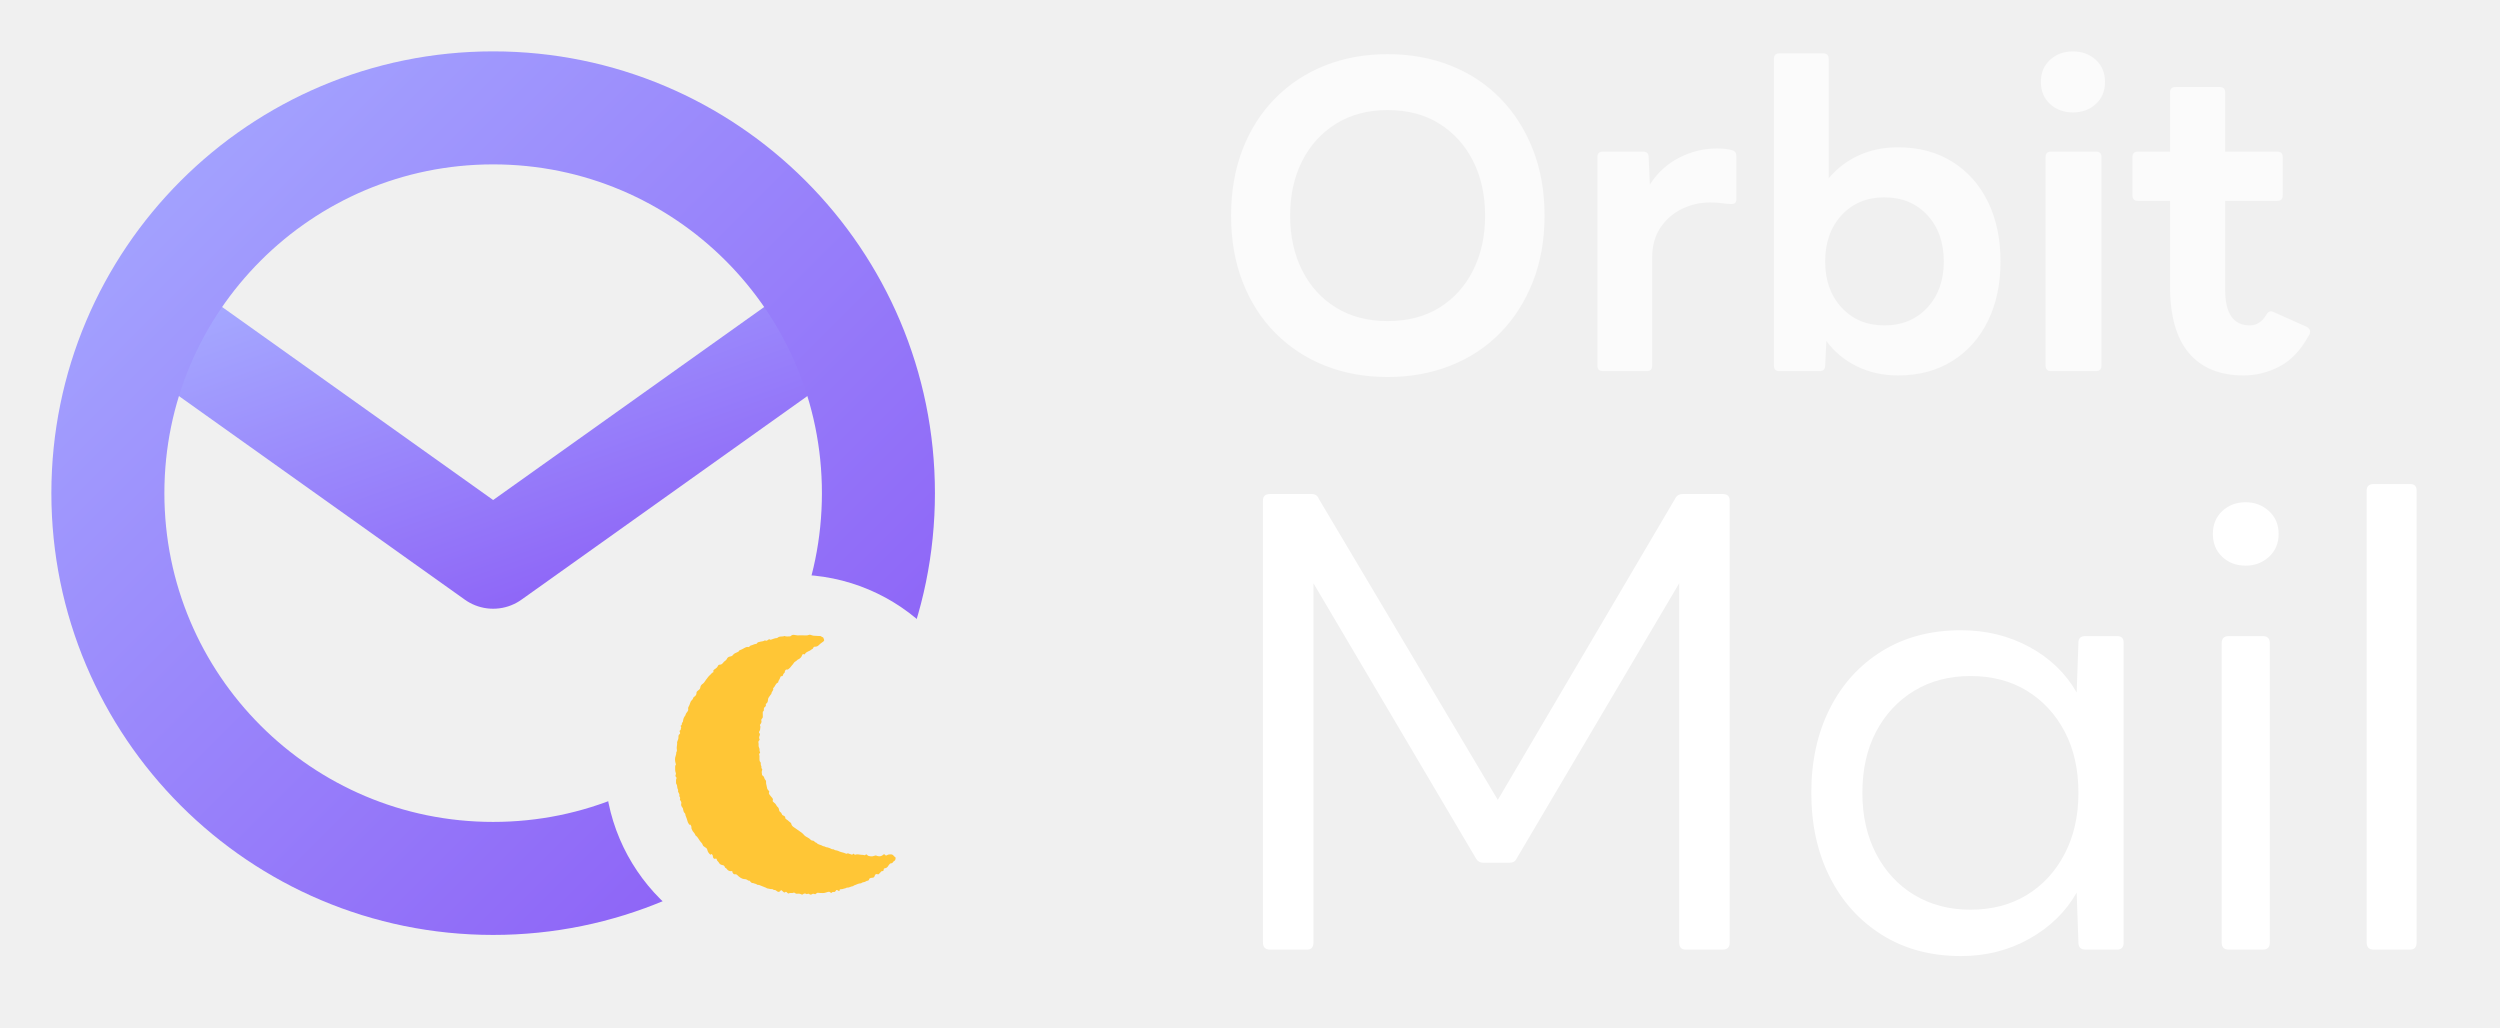
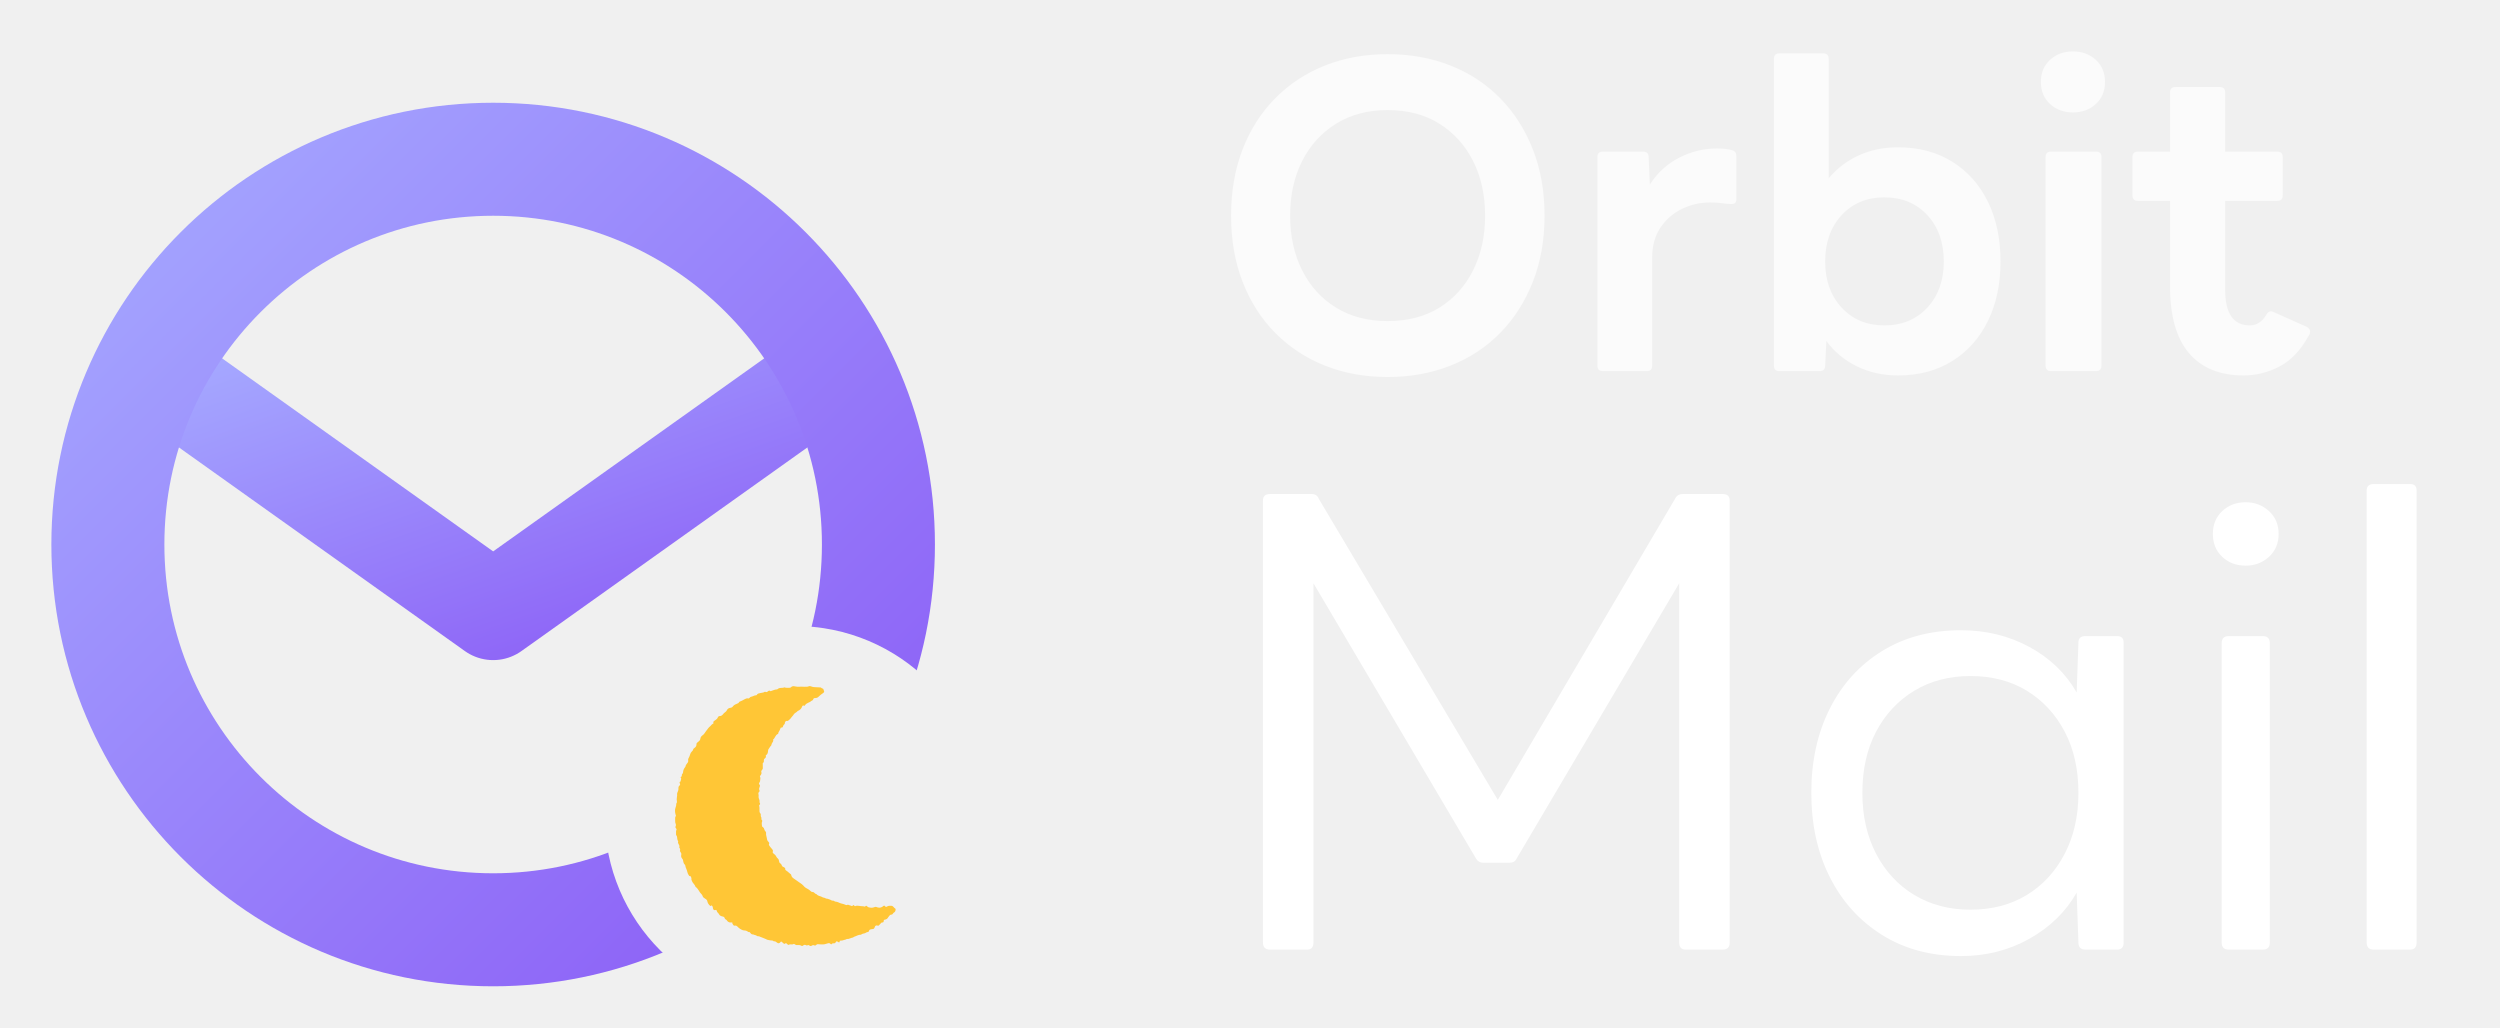
<svg xmlns="http://www.w3.org/2000/svg" viewBox="0 0 292 120">
  <defs>
    <linearGradient id="ink" x1="0" y1="0" x2="1" y2="1">
      <stop offset="0" stop-color="#A5A8FF" />
      <stop offset="1" stop-color="#8B5CF6" />
    </linearGradient>
    <clipPath id="inside">
      <circle cx="256" cy="256" r="146" />
    </clipPath>
    <mask id="moon-gap">
      <rect width="512" height="512" fill="#fff" />
      <circle cx="373.42" cy="361.72" r="74" fill="#000" />
    </mask>
  </defs>
-   <g transform="scale(0.3) translate(-64 -64)">
+   <g transform="translate(0 6) scale(0.3) translate(-64 -64)">
    <g mask="url(#moon-gap)">
      <path d="M127.7 190.63L256 282L384.3 190.63" fill="none" stroke="url(#ink)" stroke-width="38" stroke-linejoin="round" />
      <circle cx="256" cy="256" r="150" fill="none" stroke="url(#ink)" stroke-width="44" />
    </g>
    <path transform="translate(319.14 302.84) scale(0.46)" d="M183.57,223.72c-.77-.04-1.41.11-2,.45-.33.19-.58.43-.63.82-.1.72-.59,1.07-1.23,1.19-.7.13-1.35.35-1.92.78-.31.23-.67.3-1.02.36-.91.16-1.79.39-2.52,1-.06.05-.15.09-.23.09-2.12-.06-3.83,1.19-5.75,1.75-.5.15-.71.66-1.2.7-1.66.15-3.04,1.39-4.79,1.18-.24-.03-.44.09-.62.22-.68.47-1.58.4-2.22.7-1.02.47-2,.38-3.01.52-.29.04-.41.27-.41.56,0,.34.03.76-.38.82-.38.06-.78-.09-1.08-.36-.84-.74-1.4-.66-1.9.34-.29.59-.7.93-1.39.85-.79-.09-1.5.02-2.05.68-.29.34-.6.25-.85-.06-.79-.98-1.71-.84-2.77-.48-1.32.44-2.61.86-4.1.8-1.29-.05-2.57.01-3.86-.2-.58-.09-1.3.37-1.74.84-.37.39-.67.46-1.09.26-.84-.4-1.58-.4-2.41.17-.6.42-1.43.38-2.04-.16-.47-.42-.93-.45-1.46-.19-.55.26-1.03.25-1.56-.13-.55-.4-1.71-.18-2.17.31-.49.51-1.13.49-1.63.2-1.23-.7-2.53-.64-3.84-.52-.63.06-1.08-.28-1.52-.61-.49-.37-.95-.54-1.52-.15-.17.12-.42.19-.64.18-1.09-.05-2.19-.19-3.22.36-.26.14-.48,0-.68-.19-.26-.25-.57-.47-.8-.74-.45-.53-.92-.62-1.44-.15-.45.41-.87.3-1.27-.04-.53-.45-1.06-.92-1.58-1.39-.4-.36-.69-.35-1.03.11-.95,1.29-1.94,1.43-3.14.42-.68-.57-1.34-1.11-2.31-.96-.16.03-.31-.02-.45-.16-.46-.47-1.1-.62-1.7-.6-1.31.05-2.51-.46-3.78-.63-.38-.05-.55-.36-.86-.49-2-.81-4.01-1.62-6.02-2.4-.52-.2-1.17.12-1.62-.25-.76-.63-1.67-.79-2.57-1.04-.27-.07-.53-.3-.77-.28-1.4.17-2-.9-2.76-1.72-.11-.12-.17-.33-.36-.3-.85.17-1.44-.39-2.04-.79-1.14-.76-2.49-.38-3.68-.83-1.73-.65-3.17-1.65-4.41-3-.53-.58-1.23-.98-2.03-.83-.85.17-1.37-.16-1.71-.85-.25-.5-.79-.87-.62-1.58.08-.33-.33-.29-.57-.25-1,.17-1.91.04-2.8-.51-.34-.22-.65-.42-.88-.74-.39-.55-.74-1.09-1.43-1.35-.39-.15-.63-.55-.75-.97-.27-.94-.85-1.3-1.85-1.49-1.08-.21-2.25-.63-2.88-1.73-.32-.56-.62-1.1-1.15-1.51-.44-.34-.68-.86-.83-1.43-.23-.88-.54-1.01-1.38-.7-.82.3-1.87-.56-1.88-1.68,0-.88-.26-1.54-.91-2.12-.27-.24-.39-.38-.61,0-.29.51-.64.33-.96.06-1.23-1.04-2.01-2.36-2.33-3.93-.12-.57-.33-1.04-.84-1.38-.7-.46-1.37-.98-2.07-1.44-.44-.29-.81-.68-.92-1.16-.32-1.41-1.49-2.2-2.28-3.26-1.23-1.64-1.98-3.66-3.82-4.82-.48-1.91-2.31-2.97-2.98-4.77-.24-.65-.61-1.28-.51-2,.12-.85-.33-1.48-.71-2.15-.11-.18-.26-.26-.41-.2-.69.27-.81-.3-1.11-.68-1.25-1.6-1.24-3.67-2.09-5.41-.47-.96-.78-1.96-.91-3.02-.04-.29-.25-.42-.42-.6-.75-.81-1.18-1.79-1.3-2.86-.15-1.28-.15-1.32-.98-2.35-.66-.82-.93-1.87-.67-2.85.33-1.23-.25-2.08-.87-2.95-.17-.24-.34-.48-.23-.76.39-.97.1-1.78-.5-2.55-.07-.09-.11-.29-.06-.4.42-1.06-.15-1.87-.64-2.72-.34-.59-.61-1.2-.31-1.91.05-.11.03-.3-.03-.4-.61-1.05-.86-2.17-.87-3.38,0-.49-.21-1.01-.52-1.4-.37-.46-.46-.96-.39-1.5.15-1.11-.25-2.26.36-3.34.22-.4.07-.85-.31-1.21-.54-.51-.72-1.19-.38-1.83.43-.83.23-1.62-.06-2.35-.26-.65-.33-1.28-.33-1.96.01-.87,0-1.74-.01-2.61,0-.54.04-1.06.43-1.5.45-.51.04-1.02-.08-1.49-.56-2.06-.75-4.09.05-6.16.36-.93.59-1.92.56-2.94,0-.08-.03-.2.01-.25,1.11-1.31.1-2.82.37-4.21.16-.81.2-1.65.3-2.48,0-.08.08-.17.06-.24-.4-1.55.45-2.82.91-4.18.22-.66.17-1.32.16-1.99-.01-.87.21-1.61.98-2.17.74-.54.37-1.45.13-1.97-.36-.76-.04-1.04.46-1.31.35-.18.4-.41.38-.74-.02-.34.03-.66.2-.97.26-.47.29-.94-.1-1.4-.29-.35-.31-.77.17-.96.6-.23.67-.69.66-1.21,0-.43-.02-.88.32-1.17.66-.54.71-1.25.79-2.02.15-1.5.85-2.79,1.78-3.95.41-.51.27-1.21.69-1.74.37-.47.64-1.05,1.06-1.49.69-.74.9-1.6.71-2.56-.13-.65.03-1.16.39-1.72.62-.98.98-2.1,1.33-3.2.27-.86.63-1.66,1.33-2.29.53-.48,1.04-.97,1.18-1.77.09-.53.57-.95,1.04-1.25,1.18-.78,1.84-1.82,1.8-3.27-.02-.75.4-1.23,1-1.63.48-.33.94-.7,1.34-1.12.49-.5.86-1.05.91-1.82.1-1.44,1.04-2.38,2.17-3.15,1.19-.81,1.68-2.18,2.57-3.22,1.2-1.41,2.09-3.08,3.6-4.23.34-.26.6-.55.85-.89.36-.49.83-.9,1.4-1.16.25-.12.63-.26.49-.58-.54-1.25.5-1.73,1.17-2.22,1.02-.74,2.07-1.33,2.56-2.62.28-.73.88-1.17,1.84-1.17.92,0,1.71-.51,2.34-1.28.66-.81,1.35-1.63,2.29-2.19.53-.32.9-.86,1.15-1.4.57-1.26,1.61-1.85,2.87-2.03.97-.14,1.68-.41,2.29-1.28.89-1.26,2.35-1.8,3.73-2.37.55-.23,1.1-.37,1.32-1.03.07-.21.3-.44.51-.52,1.4-.52,2.75-1.15,4.03-1.93.6-.36,1.21-.63,1.88-.82.3-.09.63-.22.9-.11.84.34,1.38-.06,1.9-.63.25-.27.51-.58.87-.63,1.58-.24,2.9-1.33,4.54-1.35.21,0,.39-.08.48-.28.64-1.33,1.96-1.29,3.13-1.6,1.22-.32,2.56-.24,3.64-1.04.07-.05.24-.07.32-.02,1.08.67,1.89,0,2.64-.6.52-.41.94-.59,1.46-.11.34.31.72.14,1.03.03,1.62-.53,3.16-1.29,4.92-1.33.35,0,.56-.41.88-.6,1.22-.73,2.56-.71,3.89-.77.36-.02.72.03,1.04-.23.15-.12.34-.17.55-.09,1.41.53,2.87.32,4.31.31.41,0,.83-.11,1.08-.4.99-1.13,2.32-1.03,3.49-.76,1.45.33,2.83.42,4.29.25,1.18-.14,2.4.11,3.6.06,1.29-.06,2.61.19,3.88-.45.48-.24,1.15-.15,1.72.09,1.43.59,2.91.79,4.47.75,1.13-.03,2.27.22,3.42.16.32-.02.61.14.85.33.39.31.71.66,1.28.68.24,0,.46.29.52.6.04.22.13.43.22.63.68,1.5.61,1.76-.78,2.74-1.18.83-2.38,1.66-3.36,2.73-.87.95-1.98,1.35-3.23,1.31-.78-.03-1.23.32-1.45,1-.24.71-.75,1.09-1.41,1.33-.08.03-.19.02-.24.07-1.51,1.68-4.31,1.54-5.38,3.84-.17.36-.48.27-.8.15-.76-.29-1.36,0-1.6.77-.59,1.88-1.93,3.01-3.67,3.76-.03.01-.07,0-.08.02-.93,1.29-2.7,1.61-3.48,3.1-.28.53-.69,1.02-1.13,1.44-.8.76-1.28,1.83-2.08,2.49-.78.64-1.51,1.78-2.89,1.32-.34-.11-1.35,1.18-1.3,1.76.06.75-.31,1.17-.84,1.58-.37.28-.51.7-.63,1.15-.18.72-.52,1.31-1.44,1.18-.35-.05-.56.1-.7.45-.49,1.24-.93,2.5-1.74,3.59-.29.4.02,1.18-.57,1.41-1.16.44-1.69,1.43-2.26,2.37-.46.76-.76,1.61-1.56,2.11-.1.06-.21.27-.18.35.52,1.17-.4,1.92-.83,2.8-.26.55-.64,1.03-.64,1.69,0,.46-.46.68-.72,1-.53.65-.91,1.42-1.4,2.05-.75.95-.68,1.87-.82,2.92-.11.8-.49,1.95-1.44,2.49-.31.18-.42.39-.33.67.36,1.13-.25,1.83-1.06,2.41-.44.32-.6.68-.57,1.21.06.93.14,1.87-.82,2.47-.21.13-.13.35-.13.54.01,1.31,0,2.63.04,3.94.02.7-.47,1.12-.84,1.59-.37.47-.59.89-.39,1.52.36,1.15-.05,2.13-.82,3-.41.47-.49.91-.15,1.51.35.6.05,1.32.03,1.97-.02.83-.15,1.69-.68,2.45-.39.55-.63,1.15.07,1.82.51.49.4,1.28.12,1.9-.46,1.01-.72,2-.12,3.04.21.36.12.7-.19.98-.68.64-.98,1.34-.66,2.31.17.54.1,1.17.05,1.75-.08.87.14,1.69.51,2.43.28.56.36,1.1.31,1.7-.04.52-.1,1.01.27,1.5.3.41.28,1.07-.19,1.37-.62.41-.46.9-.3,1.38.27.81.16,1.62.14,2.45-.02,1.3-.15,2.7.92,3.75.22.22.19.45.18.69-.02.84-.03,1.68.45,2.44.14.23.12.49.1.74-.06.59-.08,1.14.45,1.59.27.23.38.65.21,1.02-.61,1.33-.33,2.67-.14,4.02.06.44.39.7.72.89.66.39.99.96,1.16,1.67.18.75.47,1.44,1.05,1.97.46.42.58,1.06.51,1.55-.21,1.34.41,2.51.56,3.76.08.63.22,1.26.38,1.87.23.89,1.06,1.38,1.51,2.14.22.37.4.59.14,1.02-.36.59-.23,1.12.17,1.75.74,1.17,1.75,2.09,2.58,3.17.42.55.6,1.08.36,1.74-.25.69-.11,1.15.54,1.63,1.03.75,1.97,1.64,2.53,2.86.22.49.64.93,1.05,1.29.7.61,1.07,1.38,1.14,2.26.07.82.28,1.46,1.03,1.93.67.42,1.14,1.05,1.34,1.85.26,1.05,1.33,1.1,2.04,1.59.52.36.9.66.84,1.39-.06.63.37,1.11.91,1.4,1.41.77,2.39,2.08,3.73,2.94.27.18.4.54.47.88.22,1.18.93,2,1.88,2.67,2.34,1.63,4.68,3.27,7.02,4.91.79.55,1.37,1.31,2.01,2.01.9.97,2.1,1.57,3.25,2.18.87.46,1.61,1.05,2.27,1.75.45.47,1.01.73,1.64.71.6-.03,1.03.21,1.39.63.53.61,1.15,1.06,1.94,1.27.03,0,.06.01.08.03,1.27,1.65,3.47,1.44,5.02,2.54.18.12.41.22.62.24.73.08,1.41.29,2.02.68.54.34,1.24.16,1.67.37.83.41,1.78.45,2.56.98.66.44,1.39.71,2.22.63.16-.02.4-.01.48.08.71.77,1.66.71,2.58.9.77.16,1.54.57,2.25.89,1.6.72,3.38.76,4.92,1.59.49.26,1.09.39,1.53.11.59-.36.99-.11,1.47.12.78.36,1.66.43,2.44.8.33.16.58-.11.77-.37.42-.57.85-.48,1.22.02.36.48.72.59,1.29.34.82-.36,1.72-.24,2.57-.14,1.3.16,2.58.42,3.9.39.24,0,.49.09.72.18.38.16.72.17.98-.17.49-.63,1.12-.51,1.48-.03.76,1.01,1.86,1.03,2.91,1.18,1.31.19,2.58-.1,3.8-.59.31-.13.66-.17.98-.03.66.3,1.35.45,2.07.58.7.13,1.26.03,1.96-.16.84-.23,1.38-.64,1.95-1.19.53-.5,1.22-.33,1.54.18.48.76,1.07.62,1.57.29,1.1-.74,2.3-.72,3.54-.69.59.01,1.07.18,1.54.55.7.56,1.16,1.37,1.96,1.83.24.14.32.43.31.74-.06,1.14-.37,2.14-1.5,2.68-.27.13-.43.32-.59.57-.4.63-.76,1.2-1.74,1.16-.6-.03-1.19.58-1.63,1.1-.3.36-.61.74-.83,1.16-.62,1.14-1.54,1.8-2.83,1.97-.62.08-.97.45-.97,1.13,0,.95-.5,1.38-1.45,1.28-.34-.04-.51.19-.7.39-.64.67-1.27,1.34-1.89,2.03-.3.33-.62.39-1.05.23-1.27-.48-2.19.01-2.52,1.32-.29,1.16-.93,1.63-2.08,1.61Z" fill="#ffc636" />
  </g>
  <path transform="translate(141 41.66) scale(0.45714)" d="M46.10 5.20L46.10 5.20Q37.40 5.20 30.10 2.30Q22.80-0.60 17.40-6.05Q12-11.50 9.05-19.10Q6.10-26.70 6.10-36L6.10-36Q6.10-45.40 9.05-53Q12-60.60 17.40-66.05Q22.80-71.50 30.10-74.40Q37.40-77.30 46.10-77.30L46.10-77.30Q54.80-77.30 62.15-74.40Q69.50-71.50 74.85-66.05Q80.20-60.60 83.20-53Q86.20-45.40 86.20-36L86.20-36Q86.20-26.70 83.20-19.10Q80.20-11.50 74.85-6.05Q69.50-0.60 62.15 2.30Q54.80 5.20 46.10 5.20ZM21.20-36L21.20-36Q21.20-28.20 24.25-22.10Q27.30-16 32.90-12.55Q38.50-9.10 46.10-9.10L46.10-9.10Q53.80-9.10 59.35-12.55Q64.90-16 67.95-22.10Q71-28.20 71-36L71-36Q71-43.90 67.95-49.95Q64.90-56 59.35-59.50Q53.80-63 46.10-63L46.10-63Q38.50-63 32.90-59.50Q27.30-56 24.25-49.95Q21.20-43.90 21.20-36ZM112.30 3.70L101.10 3.70Q99.70 3.70 99.70 2.30L99.70 2.30L99.70-51Q99.70-52.40 101.10-52.40L101.10-52.40L111.30-52.40Q112.80-52.40 112.80-51L112.80-51L113.10-44Q116.00-48.50 120.60-50.85Q125.20-53.20 130.20-53.20L130.20-53.20Q131.40-53.20 132.30-53.10Q133.20-53 134-52.80L134-52.80Q135.20-52.50 135.20-51.30L135.20-51.30L135.20-40.20Q135.20-39 134-39L134-39Q132.90-39 131.55-39.20Q130.20-39.40 128.50-39.40L128.50-39.40Q124.70-39.40 121.30-37.75Q117.90-36.10 115.80-32.95Q113.70-29.80 113.70-25.30L113.70-25.30L113.70 2.30Q113.70 3.70 112.30 3.70L112.30 3.70ZM176.50 4.80L176.50 4.80Q170.70 4.80 165.95 2.45Q161.20 0.10 158.20-4L158.20-4L157.90 2.30Q157.90 3.70 156.40 3.70L156.40 3.70L146.20 3.70Q144.80 3.70 144.80 2.30L144.80 2.30L144.80-76.10Q144.80-77.50 146.20-77.50L146.20-77.50L157.40-77.50Q158.80-77.50 158.80-76.10L158.80-76.10L158.80-45.60Q162-49.40 166.50-51.45Q171-53.50 176.50-53.50L176.50-53.50Q184.50-53.50 190.40-49.80Q196.30-46.10 199.50-39.55Q202.70-33 202.70-24.30L202.70-24.30Q202.70-15.70 199.50-9.15Q196.30-2.60 190.40 1.10Q184.50 4.80 176.50 4.80ZM157.90-24.30L157.90-24.30Q157.90-17.10 162.10-12.55Q166.30-8 173-8L173-8Q179.80-8 184-12.55Q188.20-17.10 188.20-24.30L188.20-24.30Q188.20-31.60 184-36.15Q179.80-40.70 173-40.70L173-40.70Q166.30-40.70 162.10-36.15Q157.90-31.60 157.90-24.30ZM221.20-62.40L221.20-62.40Q217.70-62.40 215.35-64.55Q213-66.70 213-70.20L213-70.20Q213-73.70 215.35-75.85Q217.70-78 221.20-78L221.20-78Q224.70-78 227.05-75.85Q229.40-73.70 229.40-70.20L229.40-70.20Q229.40-66.70 227.05-64.55Q224.70-62.40 221.20-62.40ZM214.20 2.20L214.20-51Q214.20-52.40 215.60-52.40L215.60-52.40L227.10-52.40Q228.50-52.40 228.50-51L228.50-51L228.50 2.20Q228.50 3.70 227.10 3.70L227.10 3.70L215.60 3.70Q214.20 3.70 214.20 2.20L214.20 2.20ZM264.80 4.80L264.80 4.80Q255.70 4.80 250.85-0.90Q246.00-6.60 246.00-18L246.00-18L246.00-39.80L237.80-39.80Q236.40-39.80 236.40-41.20L236.40-41.20L236.40-51Q236.40-52.40 237.80-52.40L237.80-52.40L246.00-52.40L246.00-67.50Q246.00-68.90 247.40-68.90L247.40-68.90L258.70-68.90Q260.10-68.90 260.10-67.50L260.10-67.50L260.10-52.40L273.40-52.40Q274.80-52.40 274.80-51L274.80-51L274.80-41.20Q274.80-39.80 273.40-39.80L273.40-39.80L260.10-39.80L260.10-17.10Q260.10-8 266.40-8L266.40-8Q269-8 270.60-10.70L270.60-10.70Q271.30-12 272.50-11.40L272.50-11.40L281-7.60Q281.80-7.10 281.80-6.40L281.80-6.40Q281.80-5.80 281.40-5.30L281.40-5.30Q278.40 0.20 274 2.50Q269.60 4.80 264.80 4.80Z" fill="#fff" opacity=".7" />
  <path transform="translate(141 109.2) scale(0.685716)" d="M17 2.50L10.70 2.50Q9.50 2.50 9.50 1.30L9.50 1.30L9.50-74Q9.50-75.10 10.70-75.10L10.70-75.10L17.80-75.10Q18.70-75.10 19-74.30L19-74.30L49.50-23L79.70-74.30Q80.10-75.10 81-75.10L81-75.10L87.80-75.10Q89-75.10 89-74L89-74L89 1.30Q89 2.50 87.80 2.50L87.80 2.50L81.50 2.50Q80.40 2.50 80.40 1.30L80.40 1.30L80.40-59.90L52.70-13Q52.40-12.30 51.50-12.30L51.50-12.30L47-12.30Q46.20-12.30 45.80-13L45.80-13L18.10-59.90L18.10 1.30Q18.10 2.50 17 2.50L17 2.50ZM128.40 3.60L128.40 3.60Q120.70 3.60 114.95 0Q109.20-3.60 106.05-9.85Q102.90-16.10 102.90-24.20L102.90-24.20Q102.90-32.30 106.05-38.55Q109.20-44.80 114.95-48.35Q120.70-51.90 128.40-51.90L128.40-51.90Q134.80-51.90 140.05-49.05Q145.30-46.20 148.10-41.30L148.10-41.30L148.40-49.80Q148.40-50.90 149.60-50.90L149.60-50.90L155-50.90Q156.10-50.90 156.10-49.80L156.10-49.80L156.10 1.30Q156.10 2.50 155 2.50L155 2.50L149.60 2.50Q148.40 2.50 148.40 1.30L148.40 1.30L148.10-7.20Q145.30-2.30 140.05 0.65Q134.80 3.60 128.40 3.60ZM130-4.30L130-4.30Q135.50-4.30 139.60-6.80Q143.70-9.30 146.05-13.80Q148.40-18.30 148.40-24.20L148.40-24.20Q148.40-30.20 146.05-34.65Q143.70-39.10 139.60-41.60Q135.50-44.10 130-44.10L130-44.10Q124.60-44.10 120.45-41.60Q116.30-39.10 113.95-34.65Q111.60-30.20 111.60-24.20L111.60-24.20Q111.60-18.30 113.95-13.80Q116.30-9.30 120.45-6.80Q124.60-4.30 130-4.30ZM176.90-62.90L176.90-62.90Q174.50-62.90 172.90-64.40Q171.30-65.90 171.30-68.30L171.30-68.30Q171.30-70.70 172.90-72.20Q174.50-73.70 176.90-73.70L176.90-73.70Q179.20-73.70 180.85-72.20Q182.50-70.70 182.50-68.30L182.50-68.30Q182.50-65.90 180.85-64.40Q179.20-62.90 176.90-62.90ZM174-50.90L179.80-50.90Q181-50.90 181-49.70L181-49.70L181 1.30Q181 2.50 179.80 2.50L179.80 2.50L174 2.50Q172.80 2.50 172.80 1.30L172.80 1.30L172.80-49.70Q172.80-50.90 174-50.90L174-50.90ZM204.90 2.50L198.70 2.50Q197.50 2.50 197.50 1.30L197.50 1.30L197.50-75.70Q197.50-76.80 198.70-76.80L198.70-76.80L204.90-76.80Q206-76.80 206-75.70L206-75.70L206 1.30Q206 2.50 204.90 2.50L204.90 2.50Z" fill="#fff" />
</svg>
